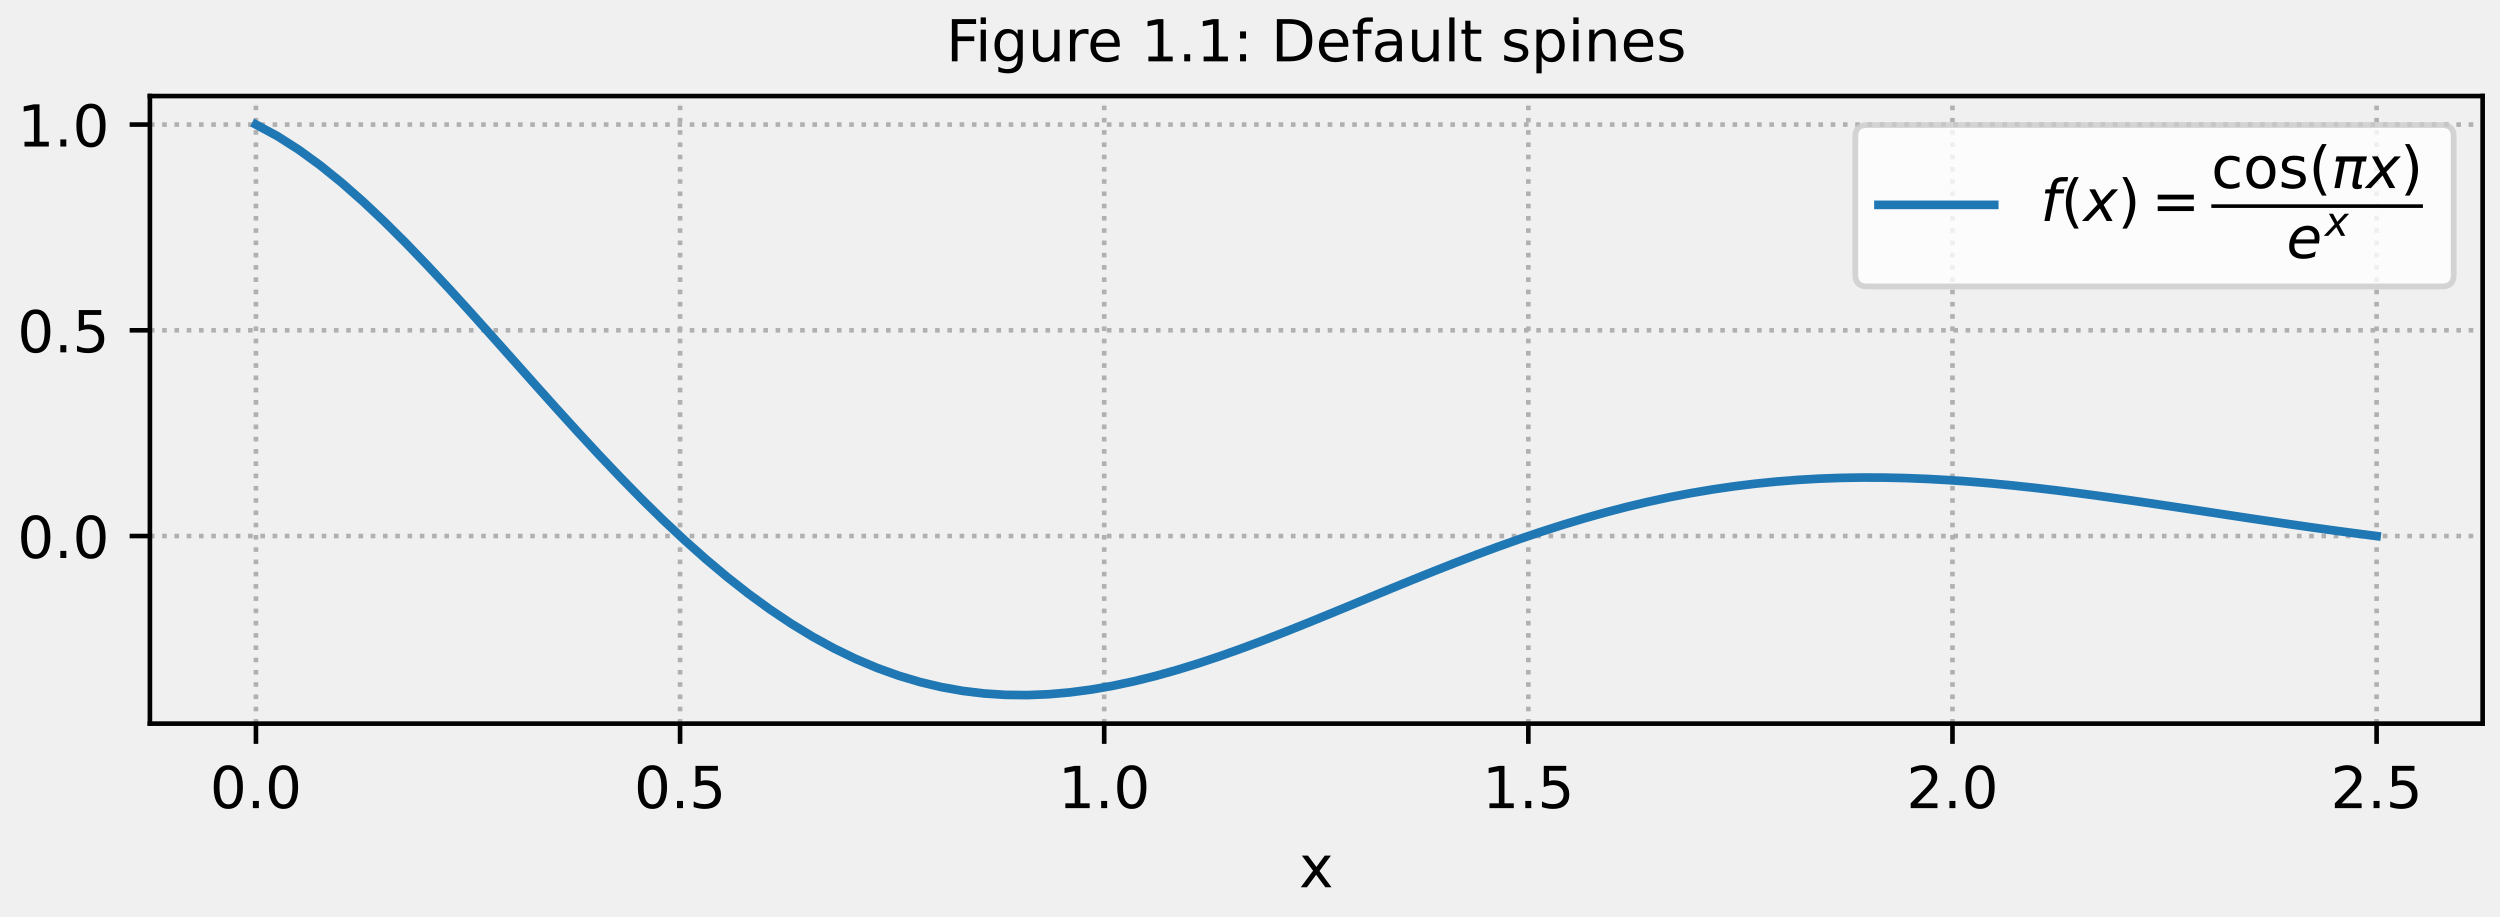
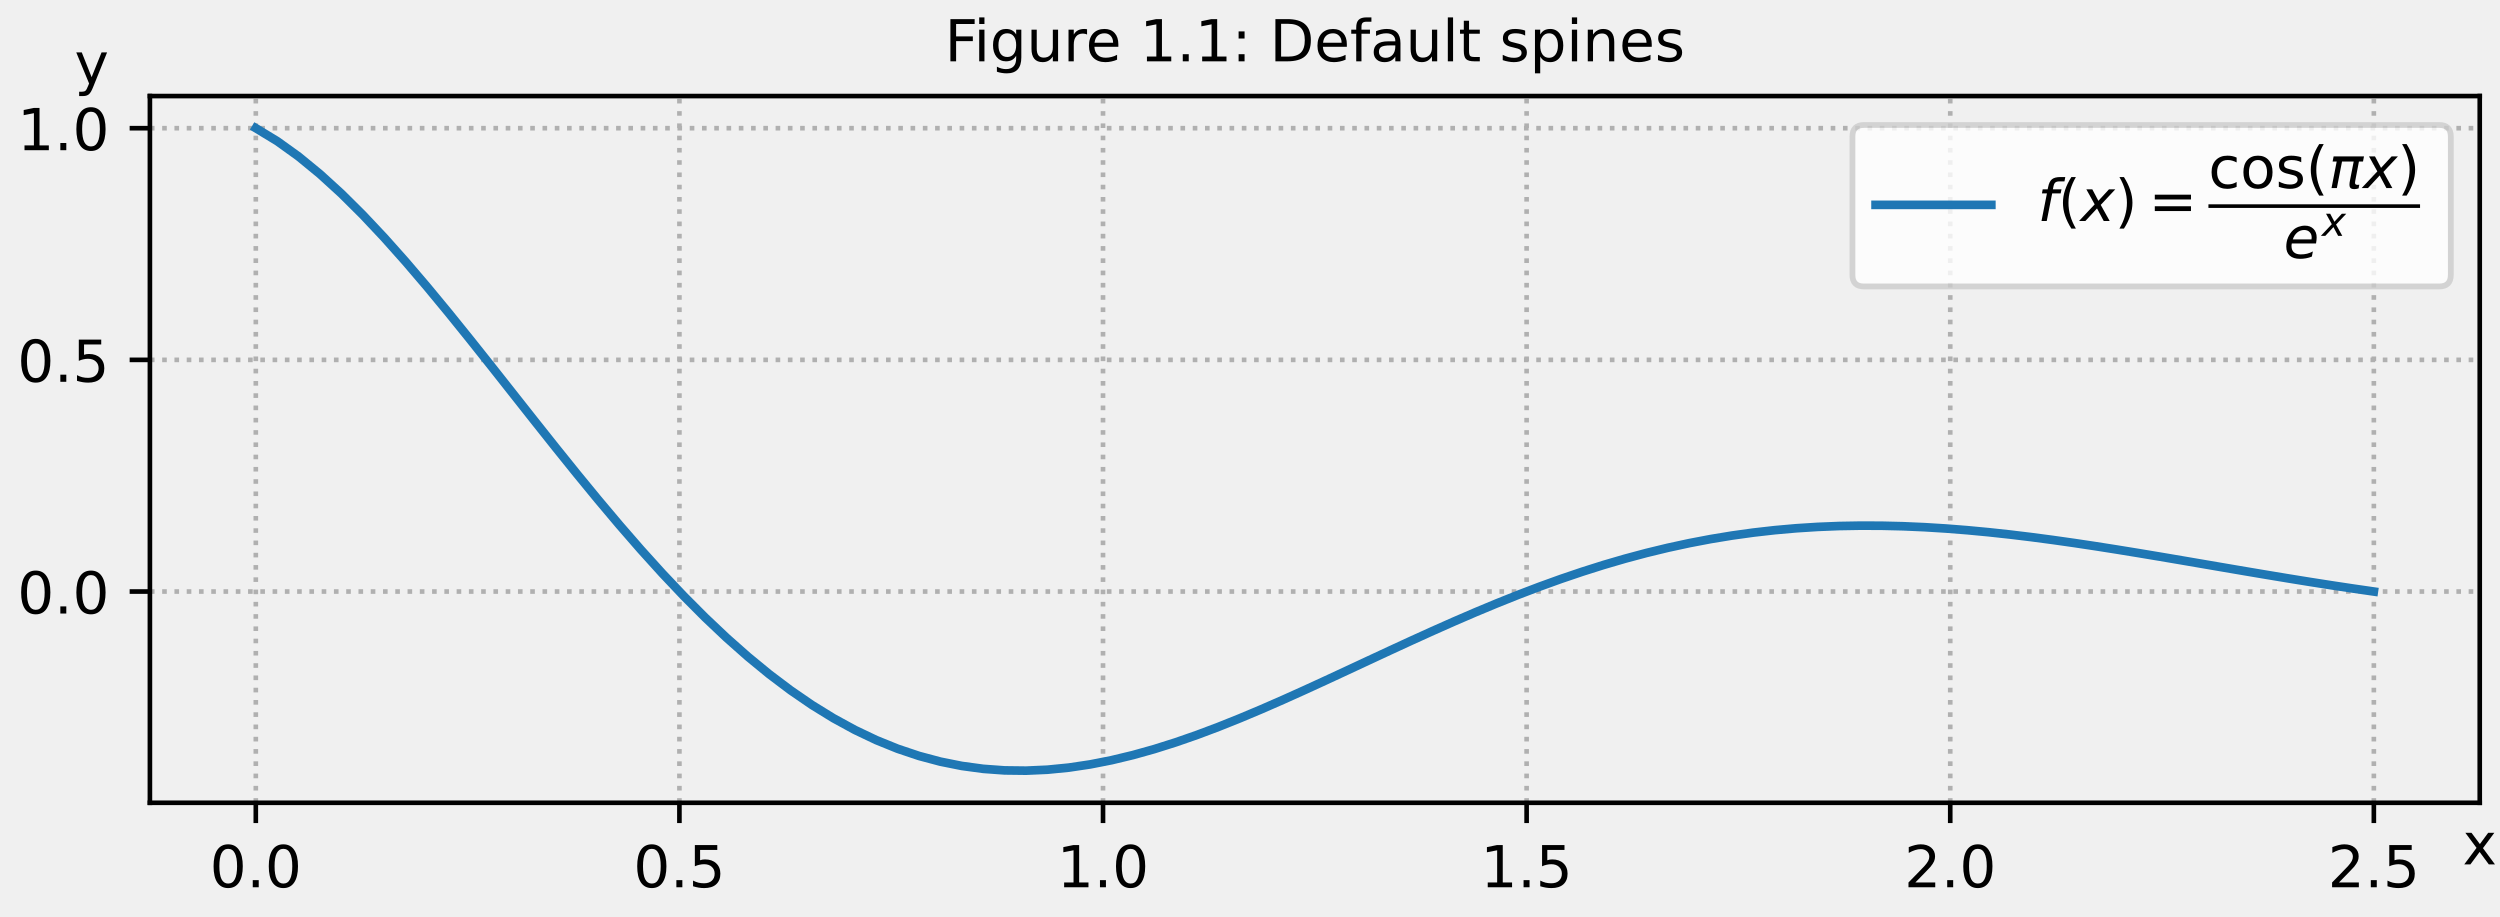
<svg xmlns="http://www.w3.org/2000/svg" xmlns:xlink="http://www.w3.org/1999/xlink" width="432pt" height="158.4pt" viewBox="0 0 432 158.4" version="1.1">
  <defs>
    <style type="text/css">*{stroke-linejoin: round; stroke-linecap: butt}</style>
  </defs>
  <g id="figure_1">
    <g id="patch_1">
      <path d="M 0 158.4  L 432 158.4  L 432 0  L 0 0  L 0 158.4  z " style="fill: none" />
    </g>
    <g id="axes_1">
      <g id="patch_2">
-         <path d="M 25.903 125.044  L 429 125.044  L 429 16.599  L 25.903 16.599  L 25.903 125.044  z " style="fill: none" />
+         <path d="M 25.903 138.722  L 428.5 138.722  L 428.5 16.599  L 25.903 16.599  L 25.903 138.722  z " style="fill: none" />
      </g>
      <g id="matplotlib.axis_1">
        <g id="xtick_1">
          <g id="line2d_1">
-             <path d="M 44.226 125.044  L 44.226 16.599  " clip-path="url(#p18247dc6c5)" style="fill: none; stroke-dasharray: 0.8,1.32; stroke-dashoffset: 0; stroke: #b0b0b0; stroke-width: 0.8" />
+             <path d="M 44.203 138.722  L 44.203 16.599  " clip-path="url(#pe3c1233a2a)" style="fill: none; stroke-dasharray: 0.8,1.32; stroke-dashoffset: 0; stroke: #b0b0b0; stroke-width: 0.8" />
          </g>
          <g id="line2d_2">
            <defs>
-               <path id="m88c17301bf" d="M 0 0  L 0 3.5  " style="stroke: #000000; stroke-width: 0.8" />
+               <path id="m77cede0e02" d="M 0 0  L 0 3.5  " style="stroke: #000000; stroke-width: 0.8" />
            </defs>
            <g>
-               <use xlink:href="#m88c17301bf" x="44.226" y="125.044" style="stroke: #000000; stroke-width: 0.8" />
+               <use xlink:href="#m77cede0e02" x="44.203" y="138.722" style="stroke: #000000; stroke-width: 0.8" />
            </g>
          </g>
          <g id="text_1">
-             <text style="font-size: 10px; font-family: 'DejaVu Sans', 'Bitstream Vera Sans', 'Computer Modern Sans Serif', 'Lucida Grande', 'Verdana', 'Geneva', 'Lucid', 'Arial', 'Helvetica', 'Avant Garde', sans-serif; text-anchor: middle" x="44.226" y="139.642" transform="rotate(-0 44.22593 139.6419)">0.0</text>
+             <text style="font-size: 10px; font-family: 'DejaVu Sans', 'Bitstream Vera Sans', 'Computer Modern Sans Serif', 'Lucida Grande', 'Verdana', 'Geneva', 'Lucid', 'Arial', 'Helvetica', 'Avant Garde', sans-serif; text-anchor: middle" x="44.203" y="153.32" transform="rotate(-0 44.2032 153.3201)">0.0</text>
          </g>
        </g>
        <g id="xtick_2">
          <g id="line2d_3">
-             <path d="M 117.516 125.044  L 117.516 16.599  " clip-path="url(#p18247dc6c5)" style="fill: none; stroke-dasharray: 0.8,1.32; stroke-dashoffset: 0; stroke: #b0b0b0; stroke-width: 0.8" />
+             <path d="M 117.403 138.722  L 117.403 16.599  " clip-path="url(#pe3c1233a2a)" style="fill: none; stroke-dasharray: 0.8,1.32; stroke-dashoffset: 0; stroke: #b0b0b0; stroke-width: 0.8" />
          </g>
          <g id="line2d_4">
            <g>
-               <use xlink:href="#m88c17301bf" x="117.516" y="125.044" style="stroke: #000000; stroke-width: 0.8" />
+               <use xlink:href="#m77cede0e02" x="117.403" y="138.722" style="stroke: #000000; stroke-width: 0.8" />
            </g>
          </g>
          <g id="text_2">
-             <text style="font-size: 10px; font-family: 'DejaVu Sans', 'Bitstream Vera Sans', 'Computer Modern Sans Serif', 'Lucida Grande', 'Verdana', 'Geneva', 'Lucid', 'Arial', 'Helvetica', 'Avant Garde', sans-serif; text-anchor: middle" x="117.516" y="139.642" transform="rotate(-0 117.5162 139.6419)">0.5</text>
+             <text style="font-size: 10px; font-family: 'DejaVu Sans', 'Bitstream Vera Sans', 'Computer Modern Sans Serif', 'Lucida Grande', 'Verdana', 'Geneva', 'Lucid', 'Arial', 'Helvetica', 'Avant Garde', sans-serif; text-anchor: middle" x="117.403" y="153.32" transform="rotate(-0 117.4025 153.3201)">0.5</text>
          </g>
        </g>
        <g id="xtick_3">
          <g id="line2d_5">
-             <path d="M 190.806 125.044  L 190.806 16.599  " clip-path="url(#p18247dc6c5)" style="fill: none; stroke-dasharray: 0.8,1.32; stroke-dashoffset: 0; stroke: #b0b0b0; stroke-width: 0.8" />
+             <path d="M 190.602 138.722  L 190.602 16.599  " clip-path="url(#pe3c1233a2a)" style="fill: none; stroke-dasharray: 0.8,1.32; stroke-dashoffset: 0; stroke: #b0b0b0; stroke-width: 0.8" />
          </g>
          <g id="line2d_6">
            <g>
-               <use xlink:href="#m88c17301bf" x="190.806" y="125.044" style="stroke: #000000; stroke-width: 0.8" />
+               <use xlink:href="#m77cede0e02" x="190.602" y="138.722" style="stroke: #000000; stroke-width: 0.8" />
            </g>
          </g>
          <g id="text_3">
-             <text style="font-size: 10px; font-family: 'DejaVu Sans', 'Bitstream Vera Sans', 'Computer Modern Sans Serif', 'Lucida Grande', 'Verdana', 'Geneva', 'Lucid', 'Arial', 'Helvetica', 'Avant Garde', sans-serif; text-anchor: middle" x="190.806" y="139.642" transform="rotate(-0 190.8064 139.6419)">1.0</text>
+             <text style="font-size: 10px; font-family: 'DejaVu Sans', 'Bitstream Vera Sans', 'Computer Modern Sans Serif', 'Lucida Grande', 'Verdana', 'Geneva', 'Lucid', 'Arial', 'Helvetica', 'Avant Garde', sans-serif; text-anchor: middle" x="190.602" y="153.32" transform="rotate(-0 190.6019 153.3201)">1.0</text>
          </g>
        </g>
        <g id="xtick_4">
          <g id="line2d_7">
-             <path d="M 264.097 125.044  L 264.097 16.599  " clip-path="url(#p18247dc6c5)" style="fill: none; stroke-dasharray: 0.8,1.32; stroke-dashoffset: 0; stroke: #b0b0b0; stroke-width: 0.8" />
+             <path d="M 263.801 138.722  L 263.801 16.599  " clip-path="url(#pe3c1233a2a)" style="fill: none; stroke-dasharray: 0.8,1.32; stroke-dashoffset: 0; stroke: #b0b0b0; stroke-width: 0.8" />
          </g>
          <g id="line2d_8">
            <g>
-               <use xlink:href="#m88c17301bf" x="264.097" y="125.044" style="stroke: #000000; stroke-width: 0.8" />
+               <use xlink:href="#m77cede0e02" x="263.801" y="138.722" style="stroke: #000000; stroke-width: 0.8" />
            </g>
          </g>
          <g id="text_4">
-             <text style="font-size: 10px; font-family: 'DejaVu Sans', 'Bitstream Vera Sans', 'Computer Modern Sans Serif', 'Lucida Grande', 'Verdana', 'Geneva', 'Lucid', 'Arial', 'Helvetica', 'Avant Garde', sans-serif; text-anchor: middle" x="264.097" y="139.642" transform="rotate(-0 264.0967 139.6419)">1.5</text>
+             <text style="font-size: 10px; font-family: 'DejaVu Sans', 'Bitstream Vera Sans', 'Computer Modern Sans Serif', 'Lucida Grande', 'Verdana', 'Geneva', 'Lucid', 'Arial', 'Helvetica', 'Avant Garde', sans-serif; text-anchor: middle" x="263.801" y="153.32" transform="rotate(-0 263.8012 153.3201)">1.5</text>
          </g>
        </g>
        <g id="xtick_5">
          <g id="line2d_9">
-             <path d="M 337.387 125.044  L 337.387 16.599  " clip-path="url(#p18247dc6c5)" style="fill: none; stroke-dasharray: 0.8,1.32; stroke-dashoffset: 0; stroke: #b0b0b0; stroke-width: 0.8" />
+             <path d="M 337.001 138.722  L 337.001 16.599  " clip-path="url(#pe3c1233a2a)" style="fill: none; stroke-dasharray: 0.8,1.32; stroke-dashoffset: 0; stroke: #b0b0b0; stroke-width: 0.8" />
          </g>
          <g id="line2d_10">
            <g>
-               <use xlink:href="#m88c17301bf" x="337.387" y="125.044" style="stroke: #000000; stroke-width: 0.8" />
+               <use xlink:href="#m77cede0e02" x="337.001" y="138.722" style="stroke: #000000; stroke-width: 0.8" />
            </g>
          </g>
          <g id="text_5">
-             <text style="font-size: 10px; font-family: 'DejaVu Sans', 'Bitstream Vera Sans', 'Computer Modern Sans Serif', 'Lucida Grande', 'Verdana', 'Geneva', 'Lucid', 'Arial', 'Helvetica', 'Avant Garde', sans-serif; text-anchor: middle" x="337.387" y="139.642" transform="rotate(-0 337.3869 139.6419)">2.0</text>
+             <text style="font-size: 10px; font-family: 'DejaVu Sans', 'Bitstream Vera Sans', 'Computer Modern Sans Serif', 'Lucida Grande', 'Verdana', 'Geneva', 'Lucid', 'Arial', 'Helvetica', 'Avant Garde', sans-serif; text-anchor: middle" x="337.001" y="153.32" transform="rotate(-0 337.0006 153.3201)">2.0</text>
          </g>
        </g>
        <g id="xtick_6">
          <g id="line2d_11">
-             <path d="M 410.677 125.044  L 410.677 16.599  " clip-path="url(#p18247dc6c5)" style="fill: none; stroke-dasharray: 0.8,1.32; stroke-dashoffset: 0; stroke: #b0b0b0; stroke-width: 0.8" />
+             <path d="M 410.2 138.722  L 410.2 16.599  " clip-path="url(#pe3c1233a2a)" style="fill: none; stroke-dasharray: 0.8,1.32; stroke-dashoffset: 0; stroke: #b0b0b0; stroke-width: 0.8" />
          </g>
          <g id="line2d_12">
            <g>
-               <use xlink:href="#m88c17301bf" x="410.677" y="125.044" style="stroke: #000000; stroke-width: 0.8" />
+               <use xlink:href="#m77cede0e02" x="410.2" y="138.722" style="stroke: #000000; stroke-width: 0.8" />
            </g>
          </g>
          <g id="text_6">
-             <text style="font-size: 10px; font-family: 'DejaVu Sans', 'Bitstream Vera Sans', 'Computer Modern Sans Serif', 'Lucida Grande', 'Verdana', 'Geneva', 'Lucid', 'Arial', 'Helvetica', 'Avant Garde', sans-serif; text-anchor: middle" x="410.677" y="139.642" transform="rotate(-0 410.6772 139.6419)">2.5</text>
+             <text style="font-size: 10px; font-family: 'DejaVu Sans', 'Bitstream Vera Sans', 'Computer Modern Sans Serif', 'Lucida Grande', 'Verdana', 'Geneva', 'Lucid', 'Arial', 'Helvetica', 'Avant Garde', sans-serif; text-anchor: middle" x="410.2" y="153.32" transform="rotate(-0 410.1999 153.3201)">2.5</text>
          </g>
        </g>
        <g id="text_7">
-           <text style="font-size: 10px; font-family: 'DejaVu Sans', 'Bitstream Vera Sans', 'Computer Modern Sans Serif', 'Lucida Grande', 'Verdana', 'Geneva', 'Lucid', 'Arial', 'Helvetica', 'Avant Garde', sans-serif; text-anchor: middle" x="227.452" y="153.32" transform="rotate(-0 227.4516 153.3201)">x</text>
+           <text style="font-size: 10px; font-family: 'DejaVu Sans', 'Bitstream Vera Sans', 'Computer Modern Sans Serif', 'Lucida Grande', 'Verdana', 'Geneva', 'Lucid', 'Arial', 'Helvetica', 'Avant Garde', sans-serif; text-anchor: middle" x="428.5" y="149.373" transform="rotate(-0 428.4998 149.3731)">x</text>
        </g>
      </g>
      <g id="matplotlib.axis_2">
        <g id="ytick_1">
          <g id="line2d_13">
-             <path d="M 25.903 92.629  L 429 92.629  " clip-path="url(#p18247dc6c5)" style="fill: none; stroke-dasharray: 0.8,1.32; stroke-dashoffset: 0; stroke: #b0b0b0; stroke-width: 0.8" />
+             <path d="M 25.903 102.218  L 428.5 102.218  " clip-path="url(#pe3c1233a2a)" style="fill: none; stroke-dasharray: 0.8,1.32; stroke-dashoffset: 0; stroke: #b0b0b0; stroke-width: 0.8" />
          </g>
          <g id="line2d_14">
            <defs>
-               <path id="m9f8f1f4623" d="M 0 0  L -3.5 0  " style="stroke: #000000; stroke-width: 0.8" />
+               <path id="m46dd49be75" d="M 0 0  L -3.5 0  " style="stroke: #000000; stroke-width: 0.8" />
            </defs>
            <g>
-               <use xlink:href="#m9f8f1f4623" x="25.903" y="92.629" style="stroke: #000000; stroke-width: 0.8" />
+               <use xlink:href="#m46dd49be75" x="25.903" y="102.218" style="stroke: #000000; stroke-width: 0.8" />
            </g>
          </g>
          <g id="text_8">
-             <text style="font-size: 10px; font-family: 'DejaVu Sans', 'Bitstream Vera Sans', 'Computer Modern Sans Serif', 'Lucida Grande', 'Verdana', 'Geneva', 'Lucid', 'Arial', 'Helvetica', 'Avant Garde', sans-serif; text-anchor: end" x="18.903" y="96.428" transform="rotate(-0 18.90337 96.42797)">0.0</text>
+             <text style="font-size: 10px; font-family: 'DejaVu Sans', 'Bitstream Vera Sans', 'Computer Modern Sans Serif', 'Lucida Grande', 'Verdana', 'Geneva', 'Lucid', 'Arial', 'Helvetica', 'Avant Garde', sans-serif; text-anchor: end" x="18.903" y="106.018" transform="rotate(-0 18.90337 106.0176)">0.0</text>
          </g>
        </g>
        <g id="ytick_2">
          <g id="line2d_15">
-             <path d="M 25.903 57.078  L 429 57.078  " clip-path="url(#p18247dc6c5)" style="fill: none; stroke-dasharray: 0.8,1.32; stroke-dashoffset: 0; stroke: #b0b0b0; stroke-width: 0.8" />
+             <path d="M 25.903 62.184  L 428.5 62.184  " clip-path="url(#pe3c1233a2a)" style="fill: none; stroke-dasharray: 0.8,1.32; stroke-dashoffset: 0; stroke: #b0b0b0; stroke-width: 0.8" />
          </g>
          <g id="line2d_16">
            <g>
-               <use xlink:href="#m9f8f1f4623" x="25.903" y="57.078" style="stroke: #000000; stroke-width: 0.8" />
+               <use xlink:href="#m46dd49be75" x="25.903" y="62.184" style="stroke: #000000; stroke-width: 0.8" />
            </g>
          </g>
          <g id="text_9">
-             <text style="font-size: 10px; font-family: 'DejaVu Sans', 'Bitstream Vera Sans', 'Computer Modern Sans Serif', 'Lucida Grande', 'Verdana', 'Geneva', 'Lucid', 'Arial', 'Helvetica', 'Avant Garde', sans-serif; text-anchor: end" x="18.903" y="60.878" transform="rotate(-0 18.90337 60.87759)">0.5</text>
+             <text style="font-size: 10px; font-family: 'DejaVu Sans', 'Bitstream Vera Sans', 'Computer Modern Sans Serif', 'Lucida Grande', 'Verdana', 'Geneva', 'Lucid', 'Arial', 'Helvetica', 'Avant Garde', sans-serif; text-anchor: end" x="18.903" y="65.983" transform="rotate(-0 18.90337 65.98328)">0.5</text>
          </g>
        </g>
        <g id="ytick_3">
          <g id="line2d_17">
-             <path d="M 25.903 21.528  L 429 21.528  " clip-path="url(#p18247dc6c5)" style="fill: none; stroke-dasharray: 0.8,1.32; stroke-dashoffset: 0; stroke: #b0b0b0; stroke-width: 0.8" />
+             <path d="M 25.903 22.15  L 428.5 22.15  " clip-path="url(#pe3c1233a2a)" style="fill: none; stroke-dasharray: 0.8,1.32; stroke-dashoffset: 0; stroke: #b0b0b0; stroke-width: 0.8" />
          </g>
          <g id="line2d_18">
            <g>
-               <use xlink:href="#m9f8f1f4623" x="25.903" y="21.528" style="stroke: #000000; stroke-width: 0.8" />
+               <use xlink:href="#m46dd49be75" x="25.903" y="22.15" style="stroke: #000000; stroke-width: 0.8" />
            </g>
          </g>
          <g id="text_10">
-             <text style="font-size: 10px; font-family: 'DejaVu Sans', 'Bitstream Vera Sans', 'Computer Modern Sans Serif', 'Lucida Grande', 'Verdana', 'Geneva', 'Lucid', 'Arial', 'Helvetica', 'Avant Garde', sans-serif; text-anchor: end" x="18.903" y="25.327" transform="rotate(-0 18.90337 25.32721)">1.0</text>
-           </g>
+             <text style="font-size: 10px; font-family: 'DejaVu Sans', 'Bitstream Vera Sans', 'Computer Modern Sans Serif', 'Lucida Grande', 'Verdana', 'Geneva', 'Lucid', 'Arial', 'Helvetica', 'Avant Garde', sans-serif; text-anchor: end" x="18.903" y="25.949" transform="rotate(-0 18.90337 25.94894)">1.0</text>
+           </g>
+         </g>
+         <g id="text_11">
+           <text style="font-size: 10px; font-family: 'DejaVu Sans', 'Bitstream Vera Sans', 'Computer Modern Sans Serif', 'Lucida Grande', 'Verdana', 'Geneva', 'Lucid', 'Arial', 'Helvetica', 'Avant Garde', sans-serif; text-anchor: middle" x="15.838" y="14.519" transform="rotate(-0 15.83845 14.51899)">y</text>
        </g>
      </g>
      <g id="line2d_19">
-         <path d="M 44.226 21.528  L 47.927 23.519  L 51.629 25.879  L 55.331 28.573  L 59.032 31.568  L 62.734 34.828  L 66.435 38.317  L 70.137 42.002  L 73.838 45.847  L 77.54 49.818  L 81.241 53.884  L 84.943 58.011  L 88.644 62.168  L 92.346 66.326  L 96.047 70.458  L 99.749 74.535  L 103.45 78.535  L 107.152 82.432  L 110.853 86.206  L 114.555 89.838  L 118.256 93.31  L 121.958 96.606  L 125.66 99.713  L 129.361 102.619  L 133.063 105.314  L 136.764 107.791  L 140.466 110.044  L 144.167 112.068  L 147.869 113.861  L 151.57 115.422  L 155.272 116.752  L 158.973 117.854  L 162.675 118.731  L 166.376 119.389  L 170.078 119.834  L 173.779 120.073  L 177.481 120.114  L 181.182 119.968  L 184.884 119.645  L 188.586 119.155  L 192.287 118.509  L 195.989 117.721  L 199.69 116.802  L 203.392 115.765  L 207.093 114.623  L 210.795 113.389  L 214.496 112.075  L 218.198 110.694  L 221.899 109.259  L 225.601 107.783  L 229.302 106.277  L 233.004 104.753  L 236.705 103.222  L 240.407 101.695  L 244.108 100.182  L 247.81 98.692  L 251.511 97.235  L 255.213 95.819  L 258.915 94.45  L 262.616 93.137  L 266.318 91.885  L 270.019 90.7  L 273.721 89.586  L 277.422 88.548  L 281.124 87.588  L 284.825 86.709  L 288.527 85.914  L 292.228 85.203  L 295.93 84.578  L 299.631 84.038  L 303.333 83.582  L 307.034 83.21  L 310.736 82.92  L 314.437 82.709  L 318.139 82.577  L 321.841 82.518  L 325.542 82.531  L 329.244 82.611  L 332.945 82.755  L 336.647 82.959  L 340.348 83.218  L 344.05 83.527  L 347.751 83.883  L 351.453 84.281  L 355.154 84.715  L 358.856 85.182  L 362.557 85.675  L 366.259 86.192  L 369.96 86.726  L 373.662 87.274  L 377.363 87.832  L 381.065 88.394  L 384.767 88.957  L 388.468 89.517  L 392.17 90.07  L 395.871 90.614  L 399.573 91.144  L 403.274 91.659  L 406.976 92.154  L 410.677 92.629  " clip-path="url(#p18247dc6c5)" style="fill: none; stroke: #1f77b4; stroke-width: 1.5; stroke-linecap: square" />
+         <path d="M 44.203 22.15  L 47.9 24.392  L 51.597 27.049  L 55.294 30.084  L 58.991 33.456  L 62.688 37.127  L 66.385 41.056  L 70.082 45.206  L 73.779 49.536  L 77.476 54.008  L 81.173 58.586  L 84.87 63.234  L 88.566 67.916  L 92.263 72.599  L 95.96 77.251  L 99.657 81.843  L 103.354 86.346  L 107.051 90.735  L 110.748 94.986  L 114.445 99.075  L 118.142 102.985  L 121.839 106.697  L 125.536 110.196  L 129.233 113.468  L 132.93 116.504  L 136.627 119.293  L 140.324 121.83  L 144.02 124.109  L 147.717 126.128  L 151.414 127.887  L 155.111 129.385  L 158.808 130.626  L 162.505 131.613  L 166.202 132.354  L 169.899 132.855  L 173.596 133.124  L 177.293 133.171  L 180.99 133.006  L 184.687 132.642  L 188.384 132.09  L 192.081 131.363  L 195.778 130.476  L 199.475 129.441  L 203.171 128.273  L 206.868 126.987  L 210.565 125.597  L 214.262 124.117  L 217.959 122.562  L 221.656 120.947  L 225.353 119.284  L 229.05 117.588  L 232.747 115.872  L 236.444 114.148  L 240.141 112.428  L 243.838 110.724  L 247.535 109.047  L 251.232 107.406  L 254.929 105.811  L 258.626 104.27  L 262.322 102.791  L 266.019 101.381  L 269.716 100.046  L 273.413 98.792  L 277.11 97.622  L 280.807 96.542  L 284.504 95.552  L 288.201 94.657  L 291.898 93.857  L 295.595 93.152  L 299.292 92.544  L 302.989 92.031  L 306.686 91.612  L 310.383 91.285  L 314.08 91.048  L 317.777 90.898  L 321.473 90.833  L 325.17 90.847  L 328.867 90.937  L 332.564 91.099  L 336.261 91.329  L 339.958 91.62  L 343.655 91.969  L 347.352 92.37  L 351.049 92.818  L 354.746 93.307  L 358.443 93.832  L 362.14 94.388  L 365.837 94.97  L 369.534 95.572  L 373.231 96.189  L 376.927 96.816  L 380.624 97.449  L 384.321 98.083  L 388.018 98.714  L 391.715 99.337  L 395.412 99.95  L 399.109 100.547  L 402.806 101.126  L 406.503 101.684  L 410.2 102.218  " clip-path="url(#pe3c1233a2a)" style="fill: none; stroke: #1f77b4; stroke-width: 1.5; stroke-linecap: square" />
      </g>
      <g id="patch_3">
-         <path d="M 25.903 125.044  L 25.903 16.599  " style="fill: none; stroke: #000000; stroke-width: 0.8; stroke-linejoin: miter; stroke-linecap: square" />
+         <path d="M 25.903 138.722  L 25.903 16.599  " style="fill: none; stroke: #000000; stroke-width: 0.8; stroke-linejoin: miter; stroke-linecap: square" />
      </g>
      <g id="patch_4">
-         <path d="M 429 125.044  L 429 16.599  " style="fill: none; stroke: #000000; stroke-width: 0.8; stroke-linejoin: miter; stroke-linecap: square" />
+         <path d="M 428.5 138.722  L 428.5 16.599  " style="fill: none; stroke: #000000; stroke-width: 0.8; stroke-linejoin: miter; stroke-linecap: square" />
      </g>
      <g id="patch_5">
-         <path d="M 25.903 125.044  L 429 125.044  " style="fill: none; stroke: #000000; stroke-width: 0.8; stroke-linejoin: miter; stroke-linecap: square" />
+         <path d="M 25.903 138.722  L 428.5 138.722  " style="fill: none; stroke: #000000; stroke-width: 0.8; stroke-linejoin: miter; stroke-linecap: square" />
      </g>
      <g id="patch_6">
-         <path d="M 25.903 16.599  L 429 16.599  " style="fill: none; stroke: #000000; stroke-width: 0.8; stroke-linejoin: miter; stroke-linecap: square" />
-       </g>
-       <g id="text_11">
-         <text style="font-size: 10px; font-family: 'DejaVu Sans', 'Bitstream Vera Sans', 'Computer Modern Sans Serif', 'Lucida Grande', 'Verdana', 'Geneva', 'Lucid', 'Arial', 'Helvetica', 'Avant Garde', sans-serif; text-anchor: middle" x="227.452" y="10.599" transform="rotate(-0 227.4516 10.59868)">Figure 1.1: Default spines</text>
+         <path d="M 25.903 16.599  L 428.5 16.599  " style="fill: none; stroke: #000000; stroke-width: 0.8; stroke-linejoin: miter; stroke-linecap: square" />
+       </g>
+       <g id="text_12">
+         <text style="font-size: 10px; font-family: 'DejaVu Sans', 'Bitstream Vera Sans', 'Computer Modern Sans Serif', 'Lucida Grande', 'Verdana', 'Geneva', 'Lucid', 'Arial', 'Helvetica', 'Avant Garde', sans-serif; text-anchor: middle" x="227.202" y="10.599" transform="rotate(-0 227.2016 10.59868)">Figure 1.1: Default spines</text>
      </g>
      <g id="legend_1">
        <g id="patch_7">
-           <path d="M 322.6 49.499  L 422 49.499  Q 424 49.499 424 47.499  L 424 23.599  Q 424 21.599 422 21.599  L 322.6 21.599  Q 320.6 21.599 320.6 23.599  L 320.6 47.499  Q 320.6 49.499 322.6 49.499  z " style="fill: #ffffff; opacity: 0.8; stroke: #cccccc; stroke-linejoin: miter" />
+           <path d="M 322.1 49.499  L 421.5 49.499  Q 423.5 49.499 423.5 47.499  L 423.5 23.599  Q 423.5 21.599 421.5 21.599  L 322.1 21.599  Q 320.1 21.599 320.1 23.599  L 320.1 47.499  Q 320.1 49.499 322.1 49.499  z " style="fill: #ffffff; opacity: 0.8; stroke: #cccccc; stroke-linejoin: miter" />
        </g>
        <g id="line2d_20">
-           <path d="M 324.6 35.399  L 334.6 35.399  L 344.6 35.399  " style="fill: none; stroke: #1f77b4; stroke-width: 1.5; stroke-linecap: square" />
-         </g>
-         <g id="text_12">
-           <g transform="translate(352.5998 38.89868)">
+           <path d="M 324.1 35.399  L 334.1 35.399  L 344.1 35.399  " style="fill: none; stroke: #1f77b4; stroke-width: 1.5; stroke-linecap: square" />
+         </g>
+         <g id="text_13">
+           <g transform="translate(352.0998 38.89868)">
            <text>
              <tspan x="0" y="-0.711" style="font-style: oblique; font-size: 10px; font-family: 'DejaVu Sans'">f</tspan>
              <tspan x="7.422" y="-0.711" style="font-style: oblique; font-size: 10px; font-family: 'DejaVu Sans'">x</tspan>
              <tspan x="42.517" y="5.688" style="font-style: oblique; font-size: 10px; font-family: 'DejaVu Sans'">e</tspan>
              <tspan x="50.244" y="-6.406" style="font-style: oblique; font-size: 10px; font-family: 'DejaVu Sans'">π</tspan>
              <tspan x="56.265" y="-6.406" style="font-style: oblique; font-size: 10px; font-family: 'DejaVu Sans'">x</tspan>
              <tspan x="3.521" y="-0.711" style="font-size: 10px; font-family: 'DejaVu Sans'">(</tspan>
              <tspan x="13.34" y="-0.711" style="font-size: 10px; font-family: 'DejaVu Sans'">)</tspan>
              <tspan x="19.189" y="-0.711" style="font-size: 10px; font-family: 'DejaVu Sans'">=</tspan>
              <tspan x="29.517" y="-6.406" style="font-size: 10px; font-family: 'DejaVu Sans'">c</tspan>
              <tspan x="35.015" y="-6.406" style="font-size: 10px; font-family: 'DejaVu Sans'">o</tspan>
              <tspan x="41.133" y="-6.406" style="font-size: 10px; font-family: 'DejaVu Sans'">s</tspan>
              <tspan x="46.343" y="-6.406" style="font-size: 10px; font-family: 'DejaVu Sans'">(</tspan>
              <tspan x="62.183" y="-6.406" style="font-size: 10px; font-family: 'DejaVu Sans'">)</tspan>
              <tspan x="49.133" y="1.859" style="font-style: oblique; font-size: 7px; font-family: 'DejaVu Sans'">x</tspan>
            </text>
            <rect x="29.517" y="-3.594" width="36.567" height="0.625" />
          </g>
        </g>
      </g>
    </g>
  </g>
  <defs>
-     <clipPath id="p18247dc6c5">
-       <rect x="25.903" y="16.599" width="403.096" height="108.445" />
+     <clipPath id="pe3c1233a2a">
+       <rect x="25.903" y="16.599" width="402.596" height="122.123" />
    </clipPath>
  </defs>
</svg>
